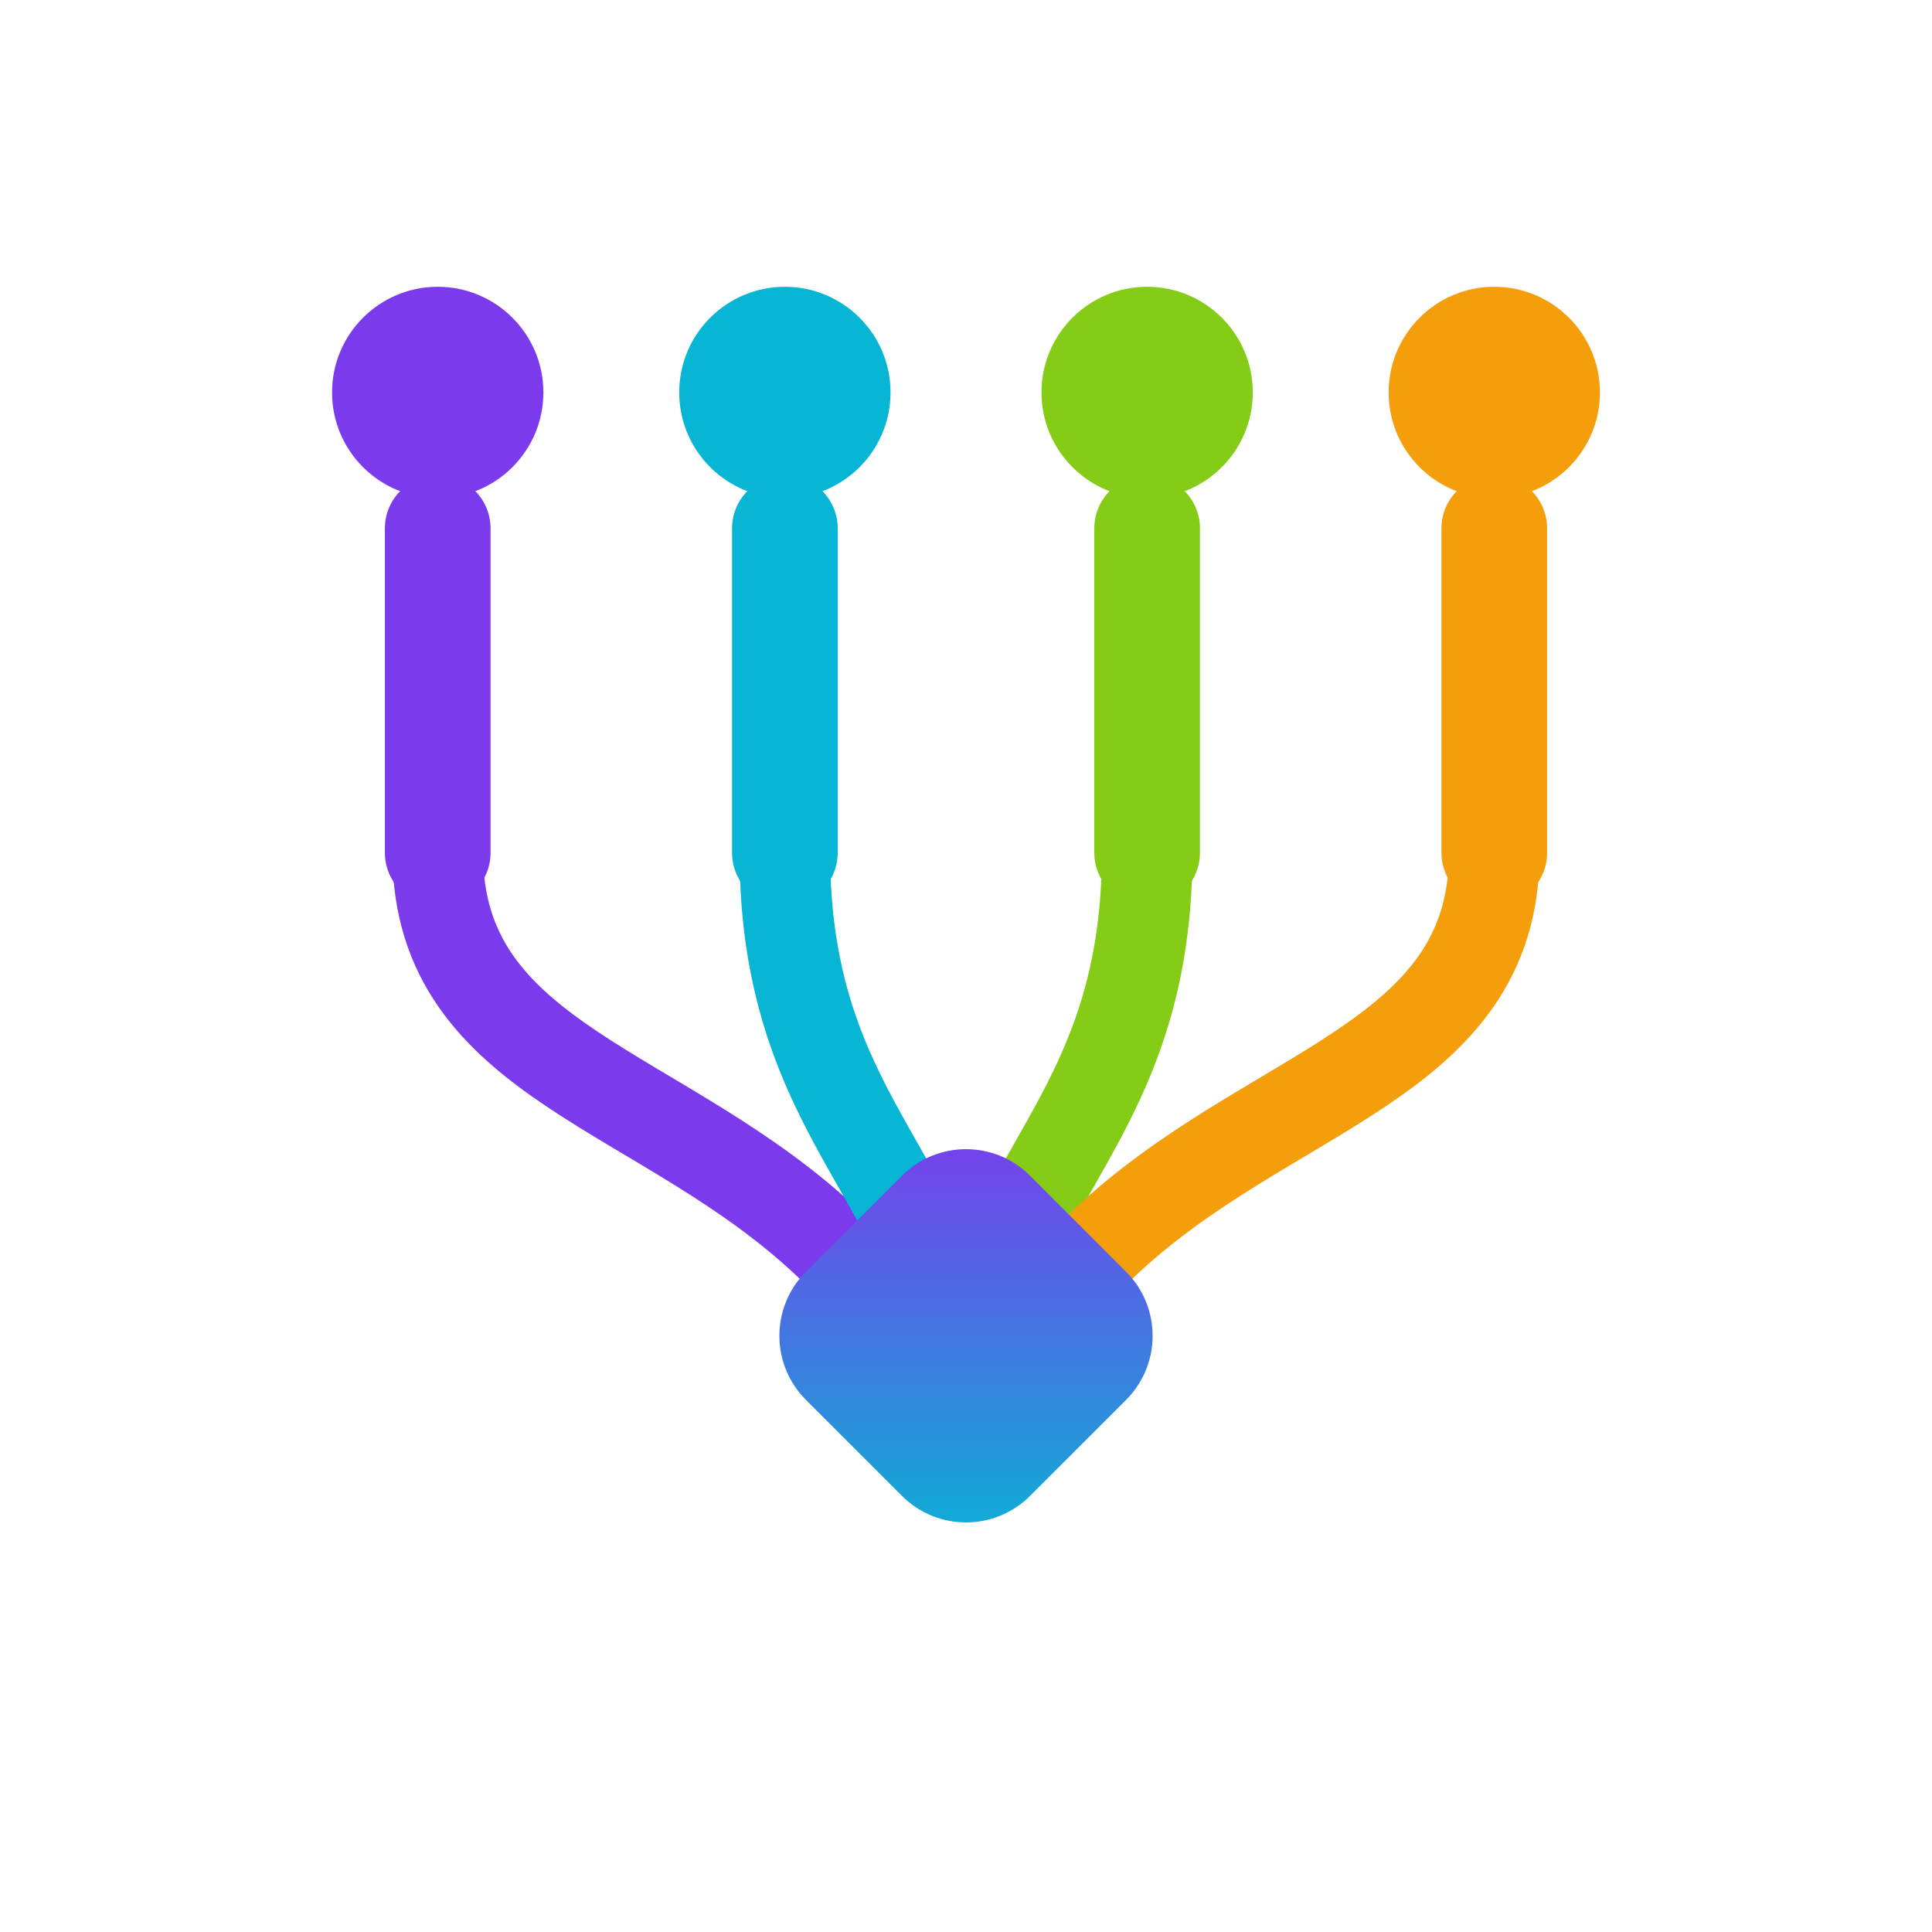
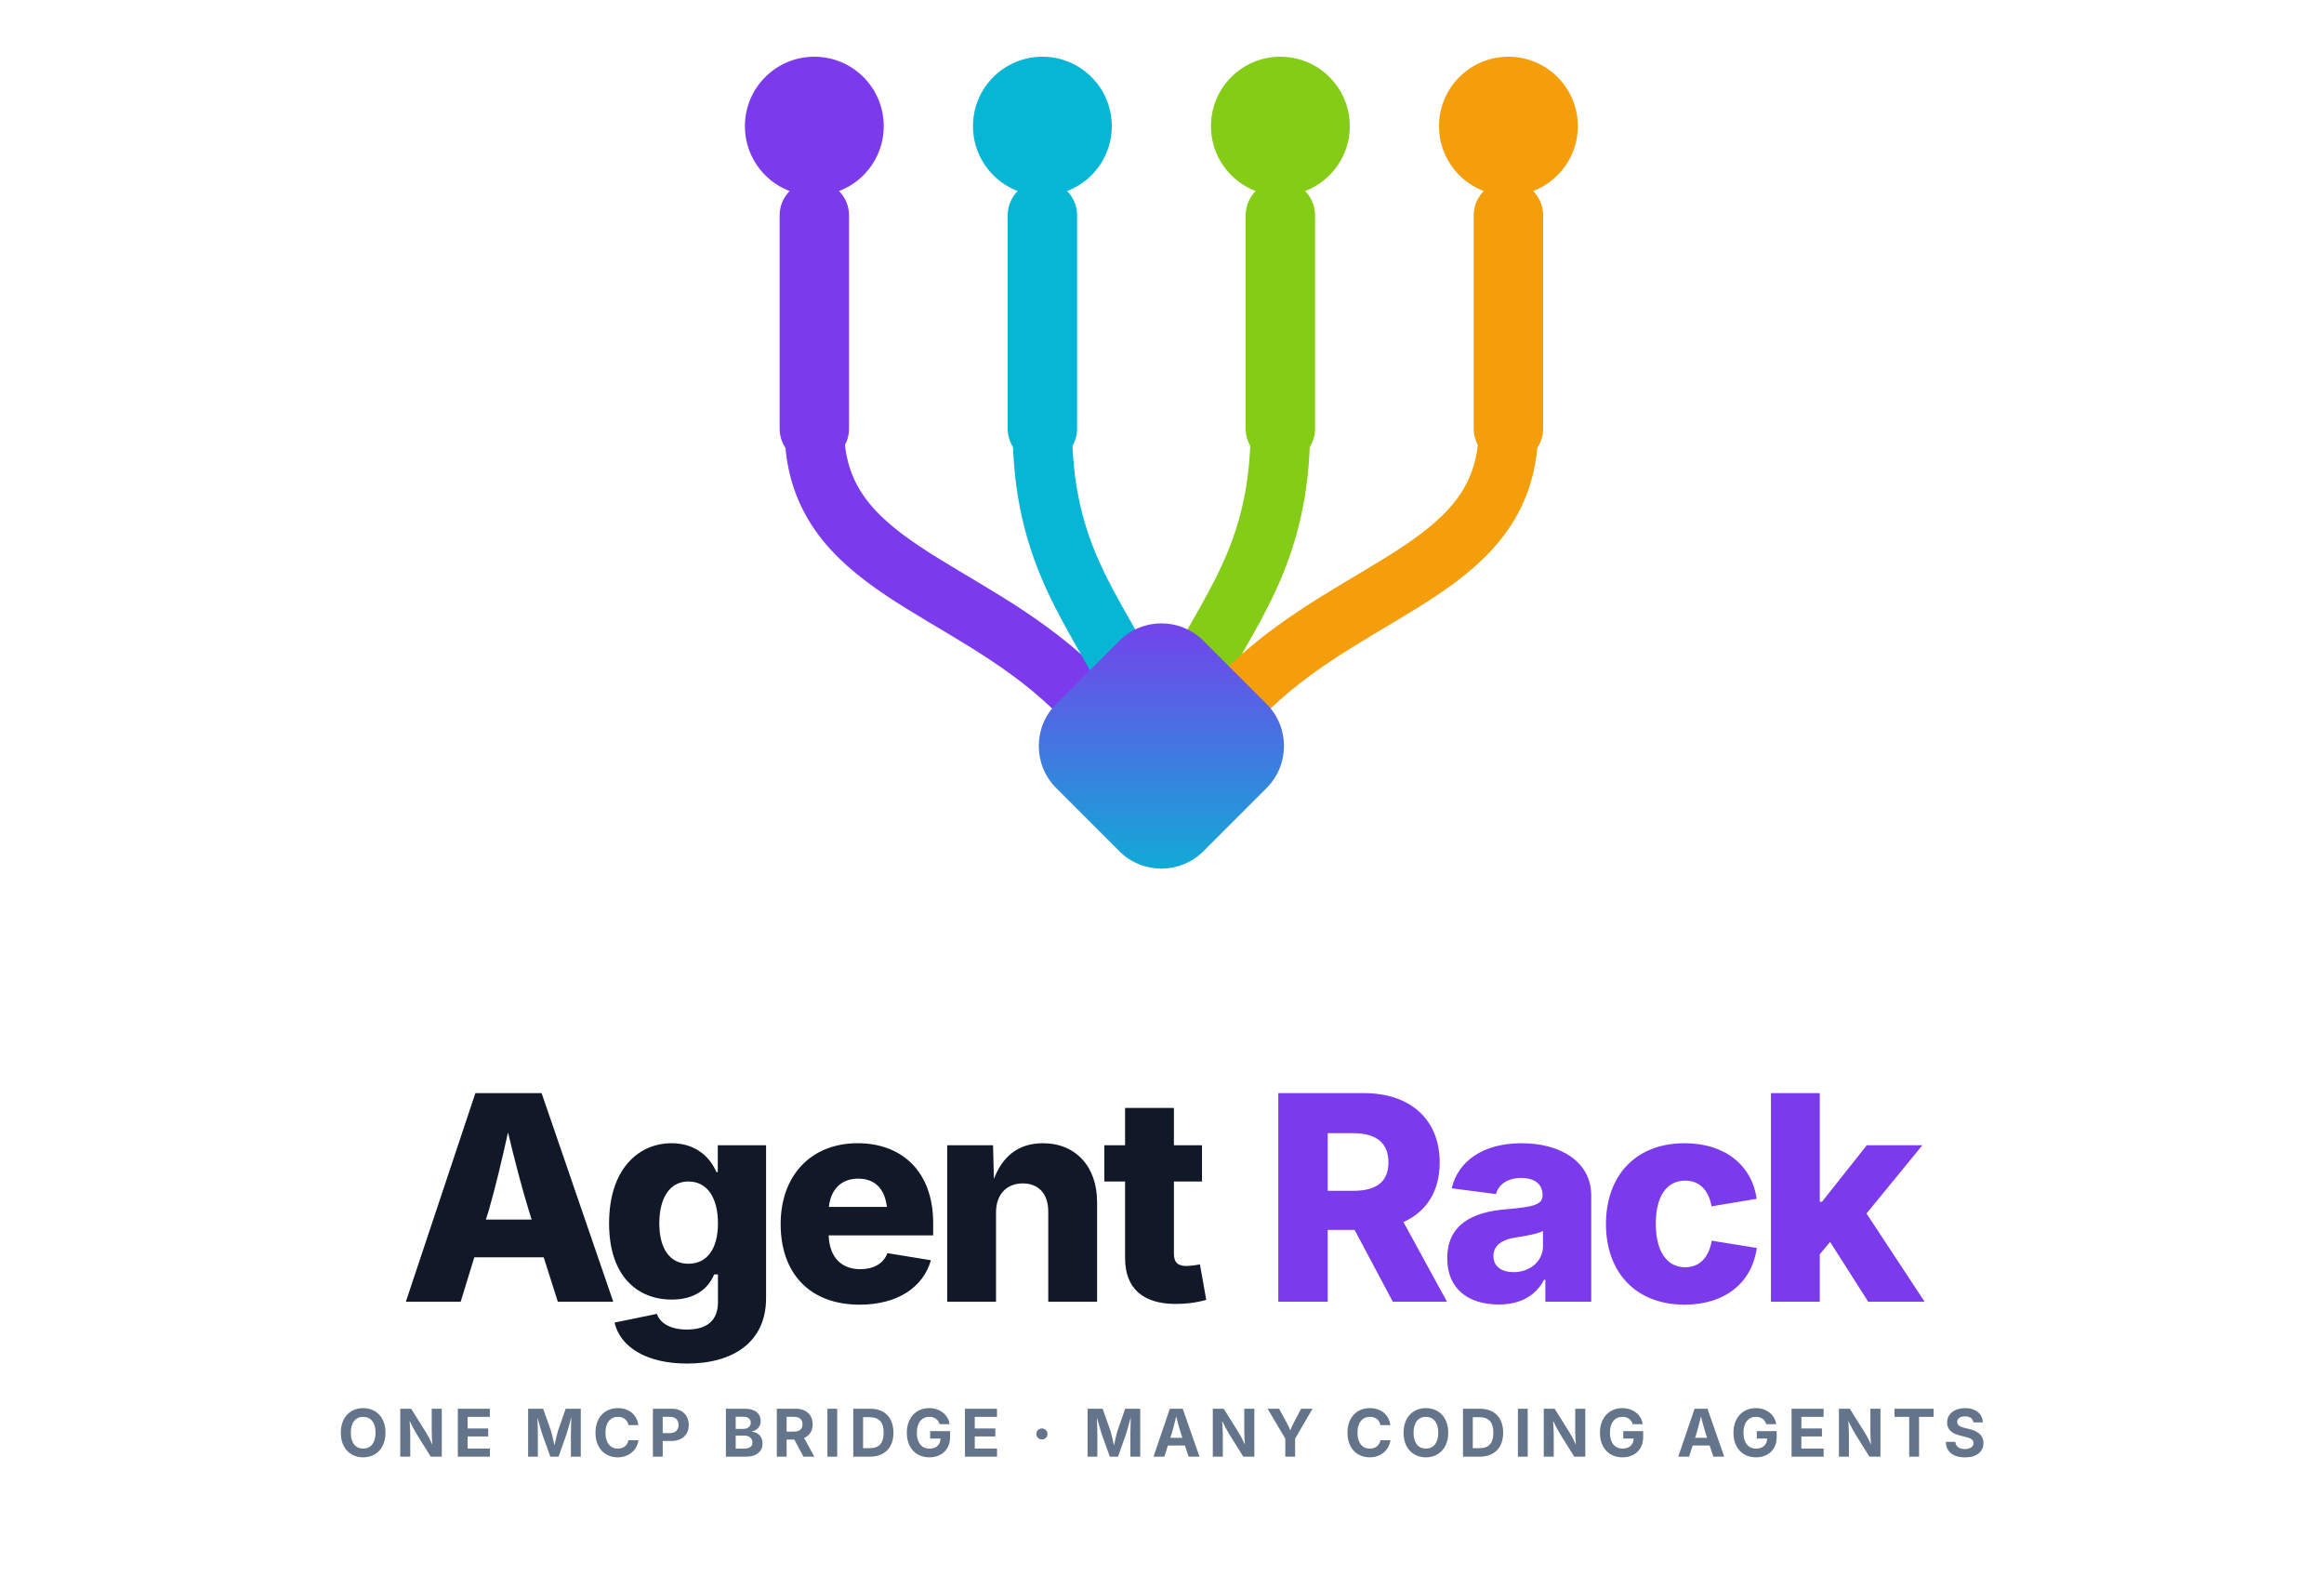
- <svg xmlns="http://www.w3.org/2000/svg" width="512" height="512" viewBox="0 0 512 512" fill="none" role="img" aria-labelledby="title desc">
+ <svg xmlns="http://www.w3.org/2000/svg" width="600" height="410" viewBox="0 0 600 410" fill="none" role="img" aria-labelledby="title desc">
  <defs>
    <linearGradient id="hubGradient" x1="214" y1="314" x2="298" y2="398" gradientUnits="userSpaceOnUse">
      <stop stop-color="#7C3AED" />
      <stop offset="1" stop-color="#06B6D4" />
    </linearGradient>
  </defs>
-   <circle cx="116" cy="104" r="28" fill="#7C3AED" />
-   <path d="M116 140V226" stroke="#7C3AED" stroke-width="28" stroke-linecap="round" />
-   <circle cx="208" cy="104" r="28" fill="#06B6D4" />
-   <path d="M208 140V226" stroke="#06B6D4" stroke-width="28" stroke-linecap="round" />
-   <circle cx="304" cy="104" r="28" fill="#84CC16" />
-   <path d="M304 140V226" stroke="#84CC16" stroke-width="28" stroke-linecap="round" />
-   <circle cx="396" cy="104" r="28" fill="#F59E0B" />
-   <path d="M396 140V226" stroke="#F59E0B" stroke-width="28" stroke-linecap="round" />
-   <path d="M116 226C116 282 176 288 220 330" stroke="#7C3AED" stroke-width="24" stroke-linecap="round" />
-   <path d="M208 226C208 278 230 300 244 330" stroke="#06B6D4" stroke-width="24" stroke-linecap="round" />
-   <path d="M304 226C304 278 282 300 268 330" stroke="#84CC16" stroke-width="24" stroke-linecap="round" />
-   <path d="M396 226C396 282 336 288 292 330" stroke="#F59E0B" stroke-width="24" stroke-linecap="round" />
-   <rect x="214" y="312" width="84" height="84" rx="24" transform="rotate(45 256 354)" fill="url(#hubGradient)" />
+   <g transform="translate(136 -34) scale(0.64)">
+     <circle cx="116" cy="104" r="28" fill="#7C3AED" />
+     <path d="M116 140V226" stroke="#7C3AED" stroke-width="28" stroke-linecap="round" />
+     <circle cx="208" cy="104" r="28" fill="#06B6D4" />
+     <path d="M208 140V226" stroke="#06B6D4" stroke-width="28" stroke-linecap="round" />
+     <circle cx="304" cy="104" r="28" fill="#84CC16" />
+     <path d="M304 140V226" stroke="#84CC16" stroke-width="28" stroke-linecap="round" />
+     <circle cx="396" cy="104" r="28" fill="#F59E0B" />
+     <path d="M396 140V226" stroke="#F59E0B" stroke-width="28" stroke-linecap="round" />
+     <path d="M116 226C116 282 176 288 220 330" stroke="#7C3AED" stroke-width="24" stroke-linecap="round" />
+     <path d="M208 226C208 278 230 300 244 330" stroke="#06B6D4" stroke-width="24" stroke-linecap="round" />
+     <path d="M304 226C304 278 282 300 268 330" stroke="#84CC16" stroke-width="24" stroke-linecap="round" />
+     <path d="M396 226C396 282 336 288 292 330" stroke="#F59E0B" stroke-width="24" stroke-linecap="round" />
+     <rect x="214" y="312" width="84" height="84" rx="24" transform="rotate(45 256 354)" fill="url(#hubGradient)" />
+   </g>
+   <text x="300" y="336" text-anchor="middle" fill="#111827" font-family="Inter, Arial, Helvetica, sans-serif" font-size="74" font-weight="800" letter-spacing="-3">
+     Agent <tspan fill="#7C3AED">Rack</tspan>
+   </text>
+   <text x="300" y="376" text-anchor="middle" fill="#64748B" font-family="Inter, Arial, Helvetica, sans-serif" font-size="17" font-weight="650" letter-spacing="1.9">
+     ONE MCP BRIDGE · MANY CODING AGENTS
+   </text>
</svg>
